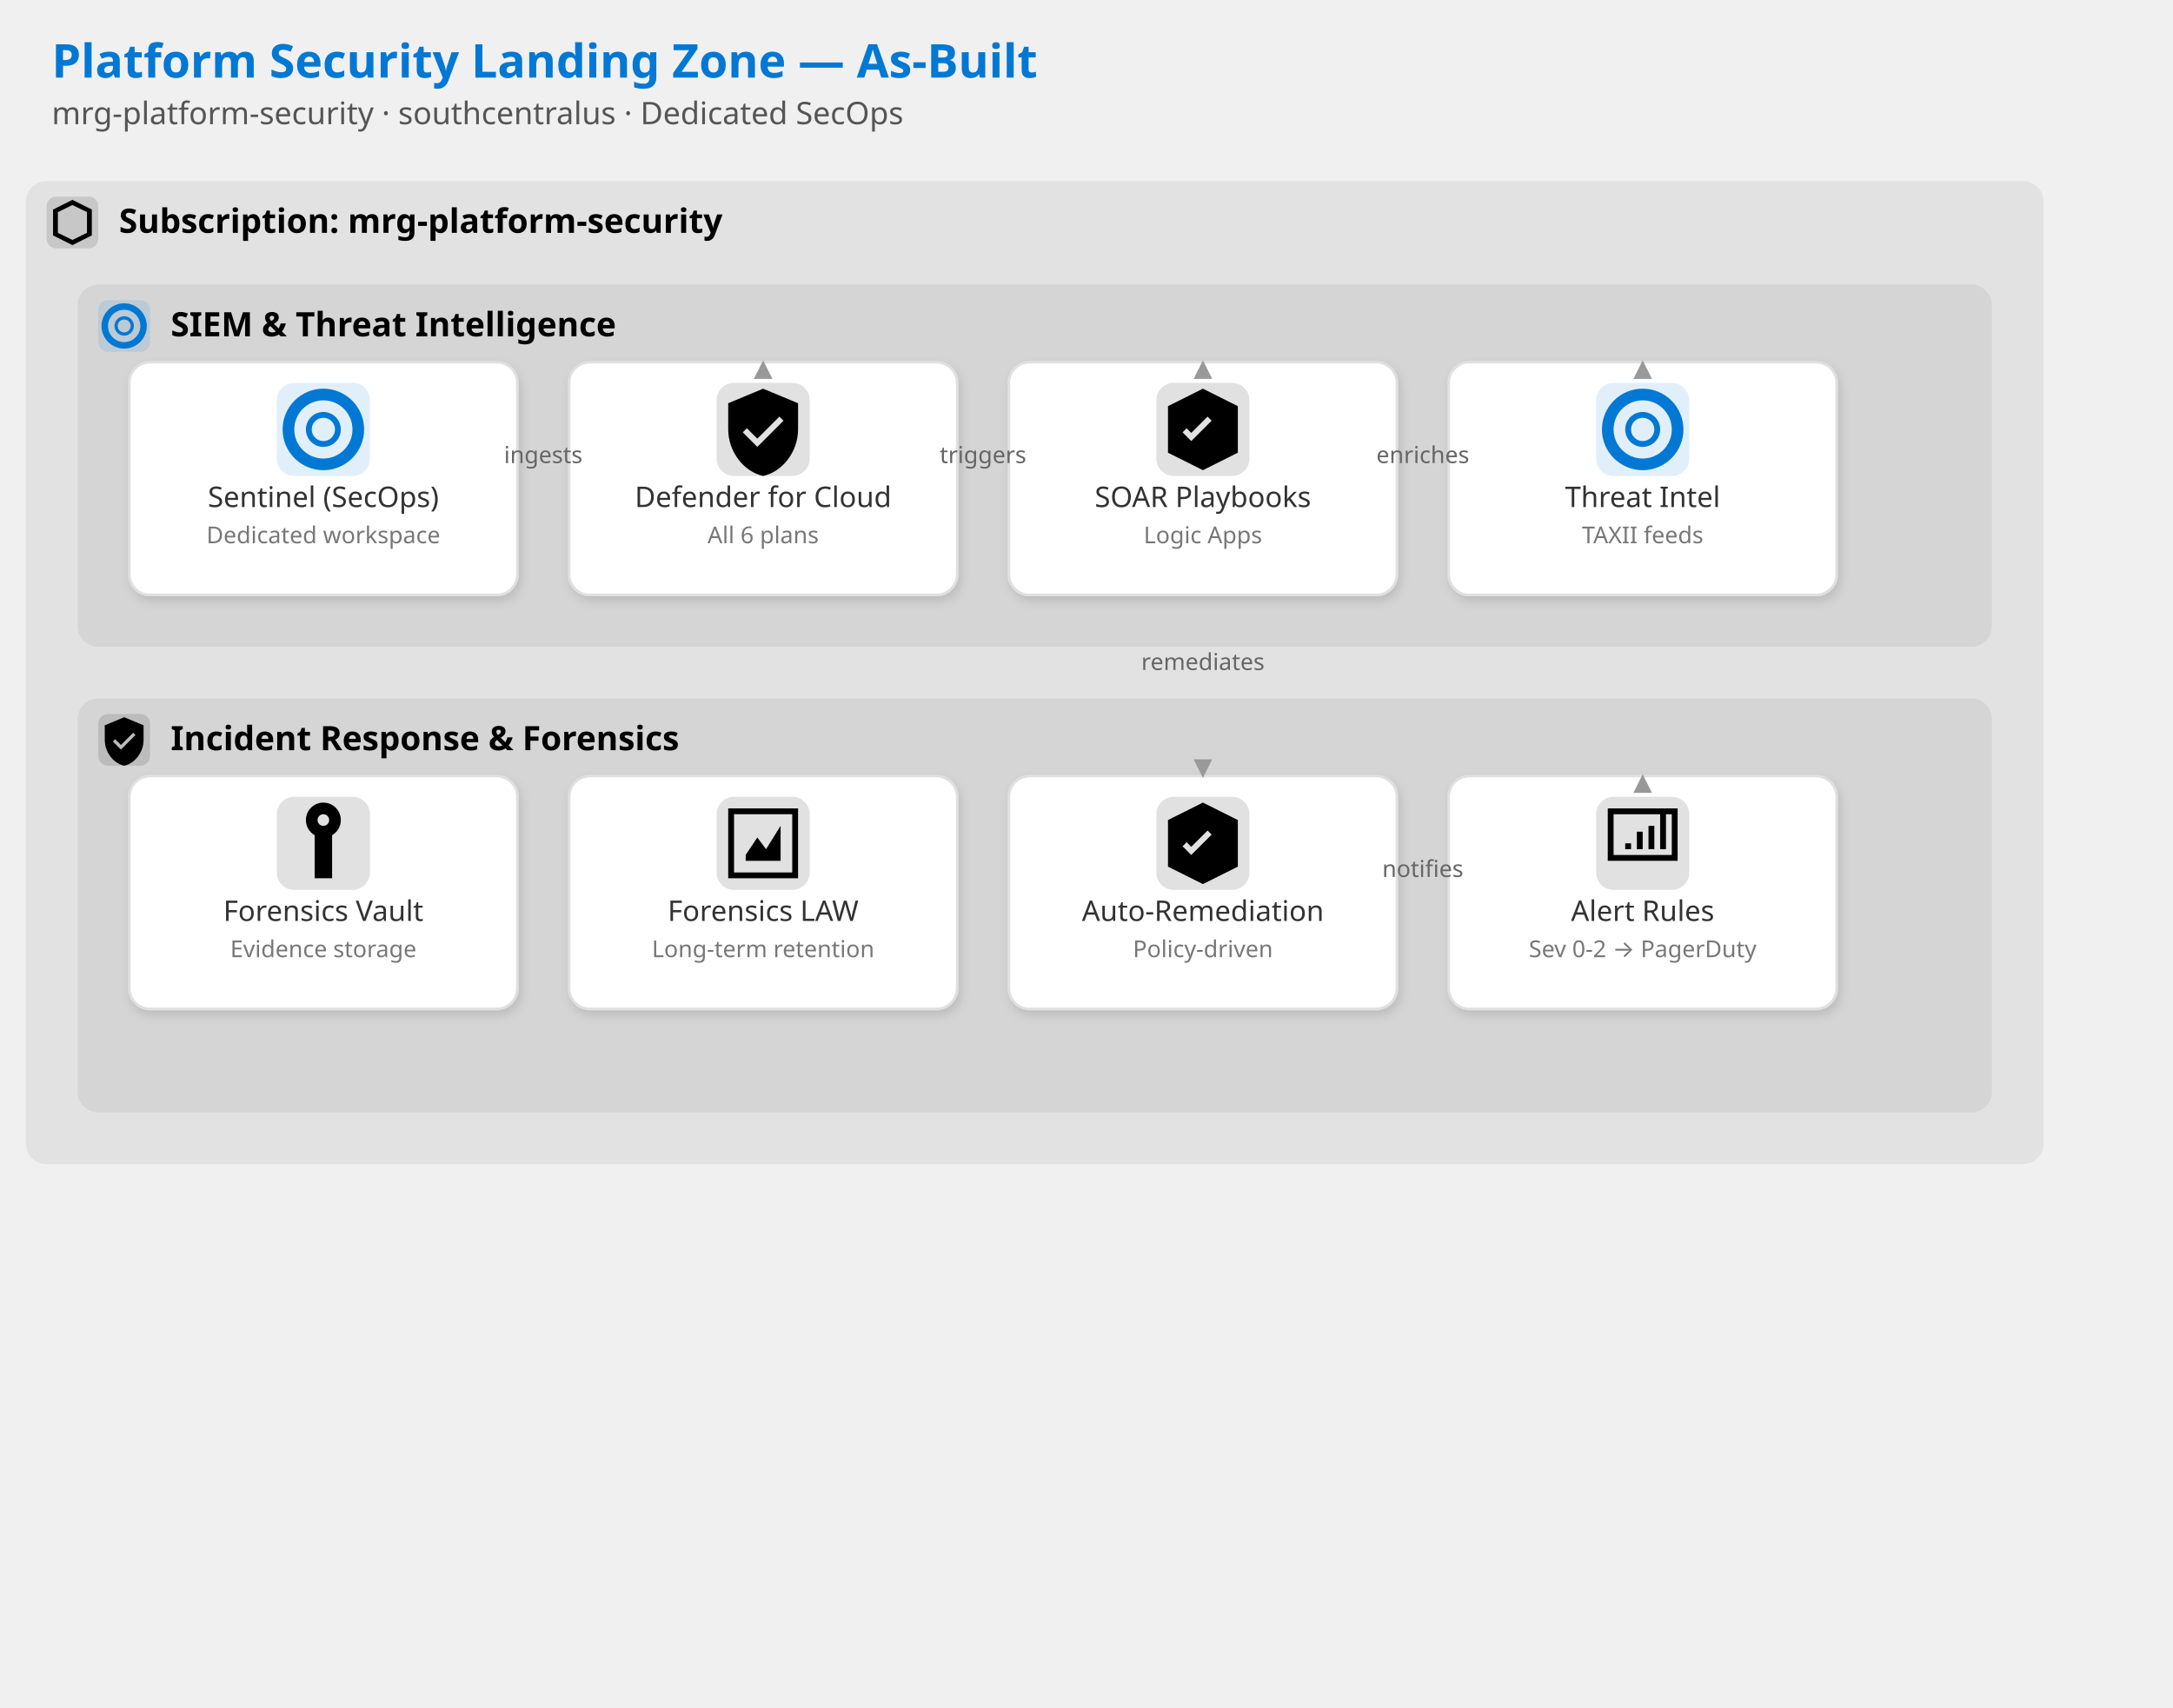
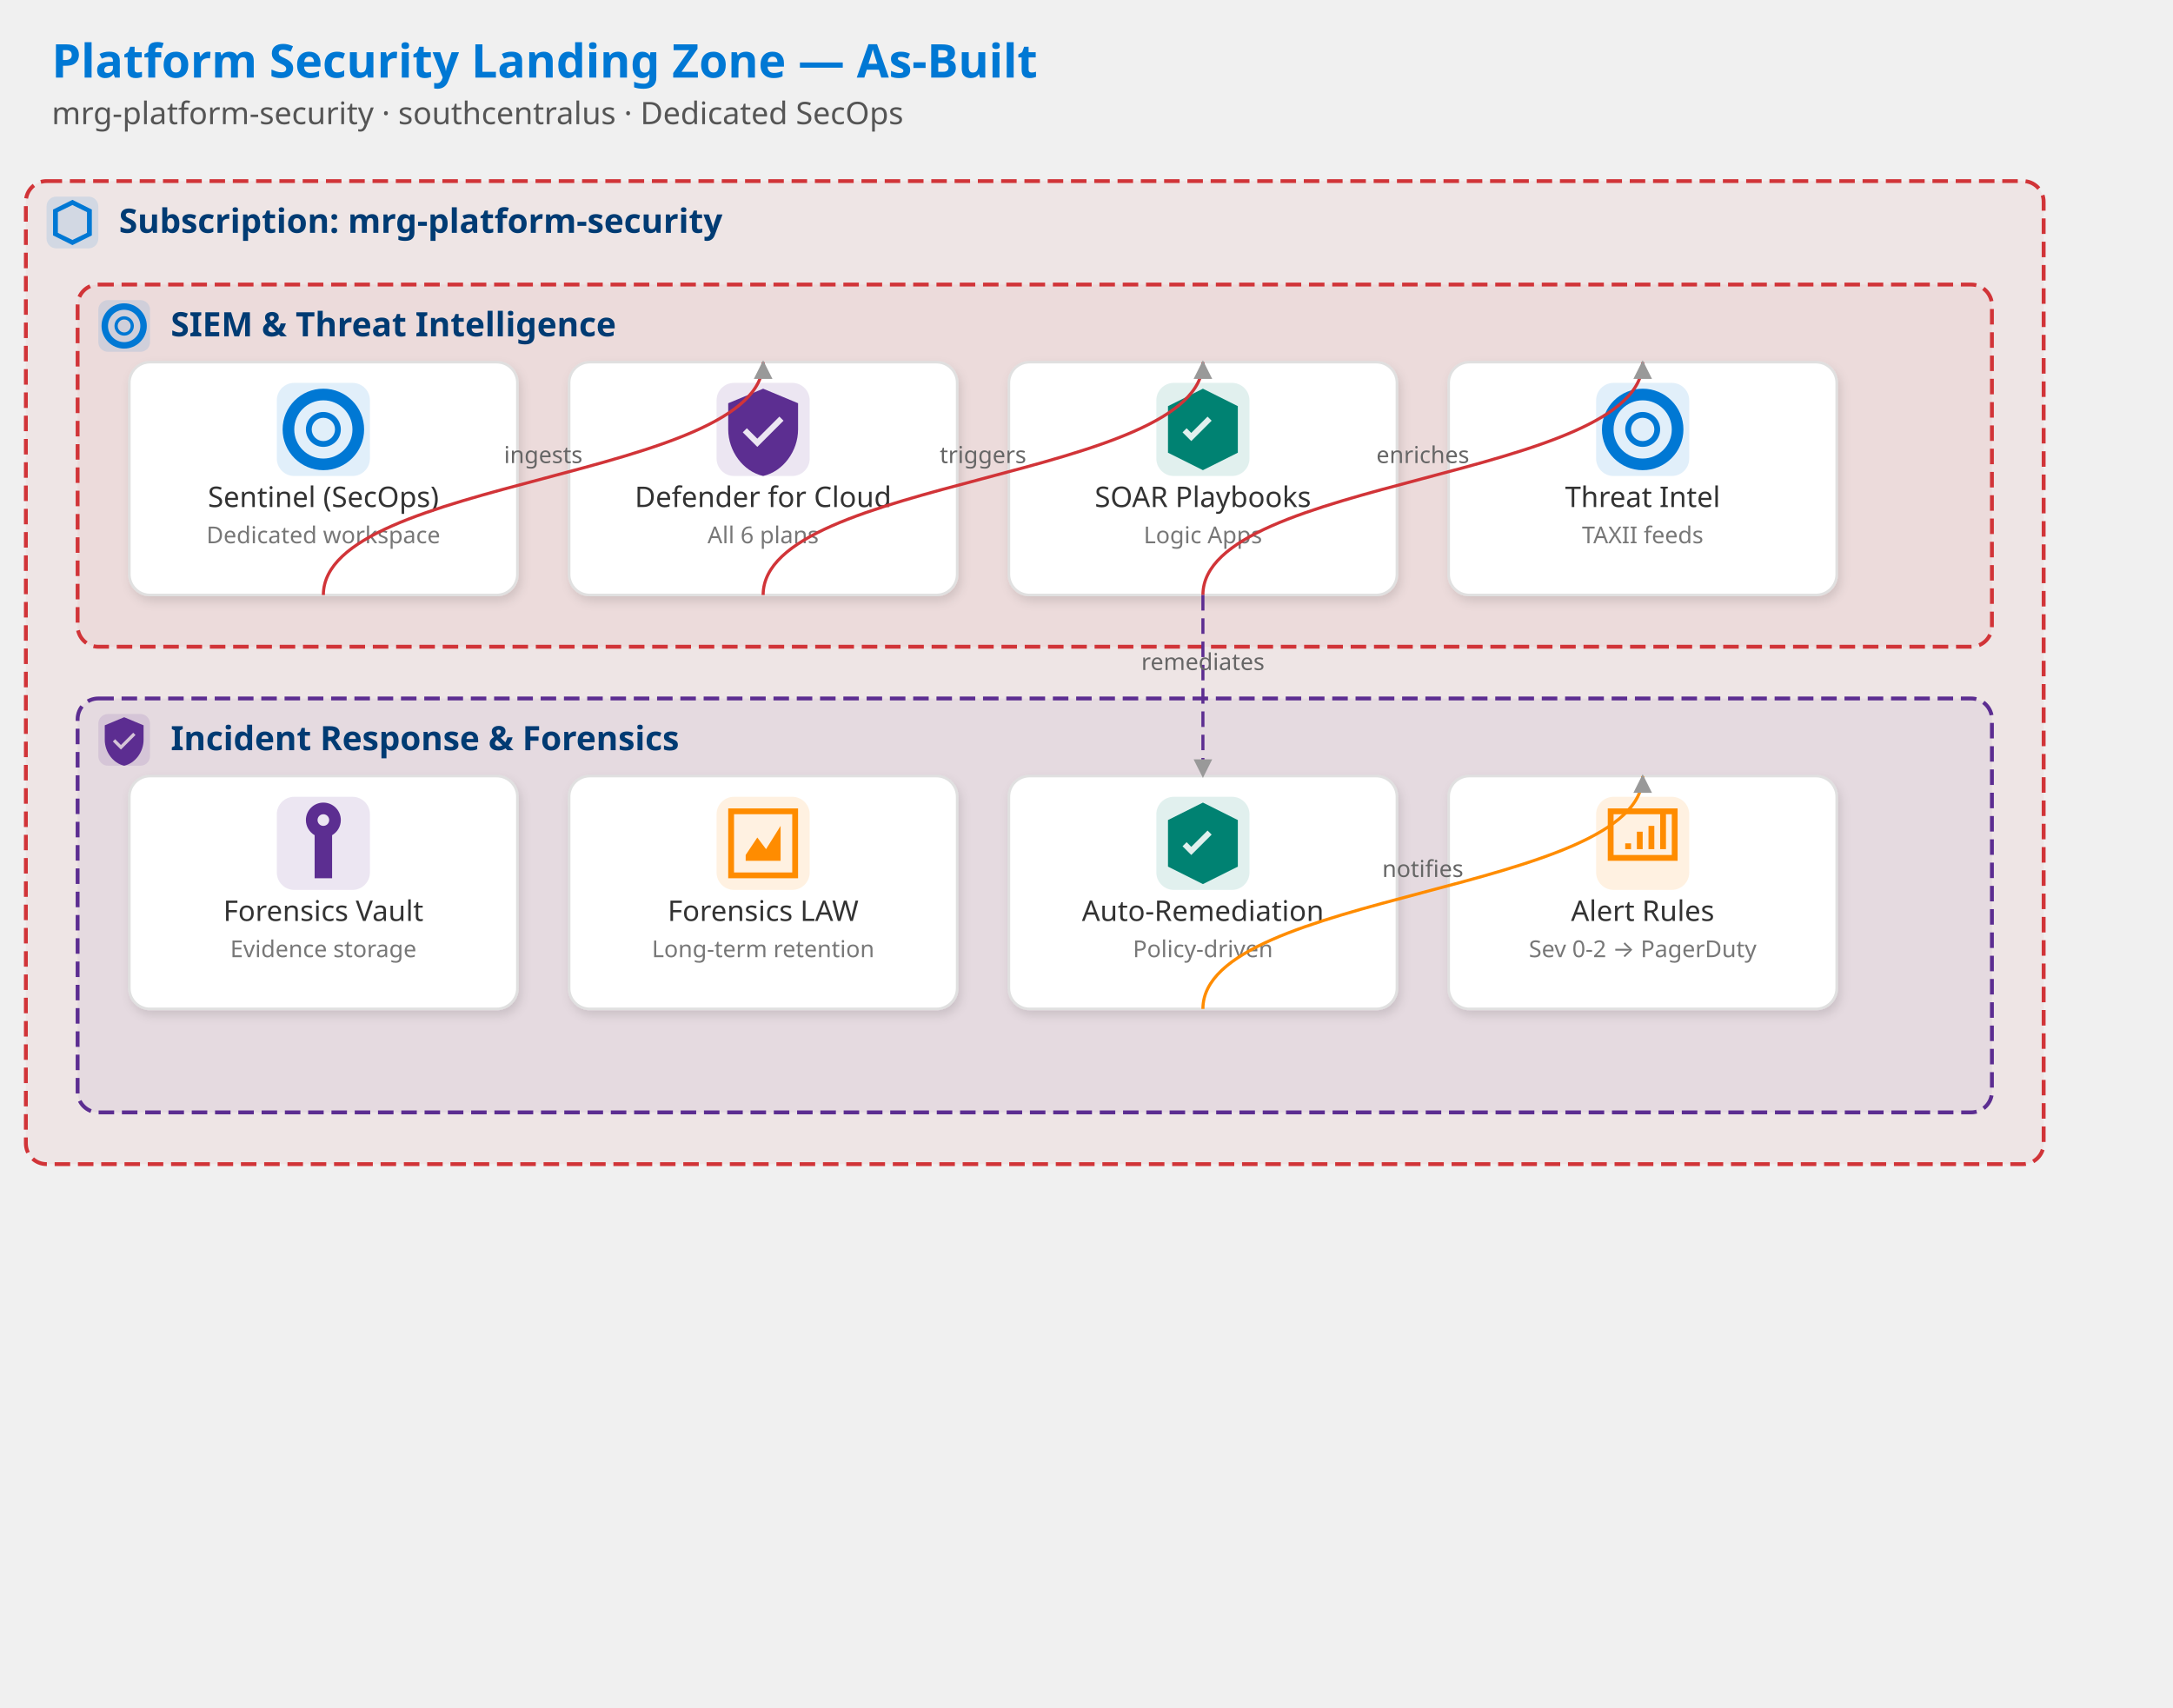
<svg xmlns="http://www.w3.org/2000/svg" viewBox="0 0 840 660" width="840" height="660" font-family="Segoe UI, -apple-system, sans-serif">
  <defs>
    <style>
-       .group-box { fill: AzureColor.LIGHT_GRAY; stroke: #D0D0D0; stroke-width: 1.5; rx: 8; }
-       .group-label { font-size: 13px; font-weight: 600; fill: AzureColor.DARK_BLUE; }
+       .group-box { fill: #F2F2F2; stroke: #D0D0D0; stroke-width: 1.5; rx: 8; }
+       .group-label { font-size: 13px; font-weight: 600; fill: #003B73; }
      .node-label { font-size: 11px; fill: #333; text-anchor: middle; }
      .node-sublabel { font-size: 9px; fill: #777; text-anchor: middle; }
      .edge { stroke: #999; stroke-width: 1.2; fill: none; }
      .edge-dashed { stroke-dasharray: 6 3; }
      .edge-label { font-size: 9px; fill: #666; text-anchor: middle; }
      .title { font-size: 18px; font-weight: 700; fill: #0078D4; }
      .subtitle { font-size: 12px; fill: #555; }
      .icon-bg { rx: 6; ry: 6; }
    </style>
    <filter id="shadow" x="-10%" y="-10%" width="120%" height="130%">
      <feDropShadow dx="1" dy="2" stdDeviation="2" flood-opacity="0.12" />
    </filter>
  </defs>
  <defs>
    <marker id="arrow" viewBox="0 0 10 10" refX="9" refY="5" markerWidth="6" markerHeight="6" orient="auto-start-reverse">
      <path d="M 0 0 L 10 5 L 0 10 z" fill="#999" />
    </marker>
  </defs>
  <text x="20" y="30" class="title">Platform Security Landing Zone — As-Built</text>
  <text x="20" y="48" class="subtitle">mrg-platform-security  ·  southcentralus  ·  Dedicated SecOps</text>
-   <rect x="10" y="70" width="780" height="380" rx="8" fill="AzureColor.RED" fill-opacity="0.06" stroke="AzureColor.RED" stroke-width="1.5" stroke-dasharray="6 3" />
+   <rect x="10" y="70" width="780" height="380" rx="8" fill="#D13438" fill-opacity="0.06" stroke="#D13438" stroke-width="1.5" stroke-dasharray="6 3" />
  <g transform="translate(18,76) scale(0.625)">
-     <rect width="32" height="32" class="icon-bg" fill="AzureColor.BLUE" opacity="0.12" />
-     <path d="M16 2L4 8v16l12 6 12-6V8L16 2zm0 3.2L25 9.6v12.8L16 26.8 7 22.4V9.6L16 5.2z" fill="AzureColor.BLUE" />
+     <rect width="32" height="32" class="icon-bg" fill="#0078D4" opacity="0.12" />
+     <path d="M16 2L4 8v16l12 6 12-6V8L16 2zm0 3.2L25 9.6v12.8L16 26.8 7 22.4V9.6L16 5.2z" fill="#0078D4" />
  </g>
-   <text x="46" y="90" class="group-label" fill="AzureColor.RED">Subscription: mrg-platform-security</text>
-   <rect x="30" y="110" width="740" height="140" rx="8" fill="AzureColor.RED" fill-opacity="0.06" stroke="AzureColor.RED" stroke-width="1.5" stroke-dasharray="6 3" />
+   <text x="46" y="90" class="group-label" fill="#D13438">Subscription: mrg-platform-security</text>
+   <rect x="30" y="110" width="740" height="140" rx="8" fill="#D13438" fill-opacity="0.06" stroke="#D13438" stroke-width="1.5" stroke-dasharray="6 3" />
  <g transform="translate(38,116) scale(0.625)">
    <rect width="32" height="32" class="icon-bg" fill="#0078D4" opacity="0.12" />
    <path d="M16 2C8.27 2 2 8.27 2 16s6.27 14 14 14 14-6.27 14-14S23.73 2 16 2zm0 4c5.52 0 10 4.48 10 10s-4.48 10-10 10S6 21.52 6 16 10.48 6 16 6zm0 4a6 6 0 100 12 6 6 0 000-12zm0 2a4 4 0 110 8 4 4 0 010-8z" fill="#0078D4" />
  </g>
-   <text x="66" y="130" class="group-label" fill="AzureColor.RED">SIEM &amp; Threat Intelligence</text>
-   <rect x="30" y="270" width="740" height="160" rx="8" fill="AzureColor.PURPLE" fill-opacity="0.06" stroke="AzureColor.PURPLE" stroke-width="1.5" stroke-dasharray="6 3" />
+   <text x="66" y="130" class="group-label" fill="#D13438">SIEM &amp; Threat Intelligence</text>
+   <rect x="30" y="270" width="740" height="160" rx="8" fill="#5C2D91" fill-opacity="0.06" stroke="#5C2D91" stroke-width="1.5" stroke-dasharray="6 3" />
  <g transform="translate(38,276) scale(0.625)">
-     <rect width="32" height="32" class="icon-bg" fill="AzureColor.PURPLE" opacity="0.12" />
-     <path d="M16 2L4 7v9c0 7.46 5.12 14.43 12 16 6.88-1.57 12-8.54 12-16V7L16 2zm-2 20l-5-5 1.41-1.41L14 19.17l7.59-7.59L23 13l-9 9z" fill="AzureColor.PURPLE" />
+     <rect width="32" height="32" class="icon-bg" fill="#5C2D91" opacity="0.12" />
+     <path d="M16 2L4 7v9c0 7.46 5.12 14.43 12 16 6.88-1.57 12-8.54 12-16V7L16 2zm-2 20l-5-5 1.41-1.41L14 19.17l7.59-7.59L23 13l-9 9z" fill="#5C2D91" />
  </g>
-   <text x="66" y="290" class="group-label" fill="AzureColor.PURPLE">Incident Response &amp; Forensics</text>
+   <text x="66" y="290" class="group-label" fill="#5C2D91">Incident Response &amp; Forensics</text>
  <g filter="url(#shadow)">
    <rect x="50" y="140" width="150" height="90" rx="8" fill="white" stroke="#E0E0E0" stroke-width="1" />
    <g transform="translate(107.0,148) scale(1.125)">
      <rect width="32" height="32" class="icon-bg" fill="#0078D4" opacity="0.12" />
      <path d="M16 2C8.27 2 2 8.27 2 16s6.27 14 14 14 14-6.27 14-14S23.73 2 16 2zm0 4c5.52 0 10 4.48 10 10s-4.48 10-10 10S6 21.52 6 16 10.48 6 16 6zm0 4a6 6 0 100 12 6 6 0 000-12zm0 2a4 4 0 110 8 4 4 0 010-8z" fill="#0078D4" />
    </g>
    <text x="125.0" y="196" class="node-label">Sentinel (SecOps)</text>
    <text x="125.0" y="210" class="node-sublabel">Dedicated workspace</text>
  </g>
  <g filter="url(#shadow)">
    <rect x="220" y="140" width="150" height="90" rx="8" fill="white" stroke="#E0E0E0" stroke-width="1" />
    <g transform="translate(277.0,148) scale(1.125)">
-       <rect width="32" height="32" class="icon-bg" fill="AzureColor.PURPLE" opacity="0.12" />
-       <path d="M16 2L4 7v9c0 7.46 5.12 14.43 12 16 6.88-1.57 12-8.54 12-16V7L16 2zm-2 20l-5-5 1.41-1.41L14 19.17l7.59-7.59L23 13l-9 9z" fill="AzureColor.PURPLE" />
+       <rect width="32" height="32" class="icon-bg" fill="#5C2D91" opacity="0.12" />
+       <path d="M16 2L4 7v9c0 7.46 5.12 14.43 12 16 6.88-1.57 12-8.54 12-16V7L16 2zm-2 20l-5-5 1.41-1.41L14 19.17l7.59-7.59L23 13l-9 9z" fill="#5C2D91" />
    </g>
    <text x="295.0" y="196" class="node-label">Defender for Cloud</text>
    <text x="295.0" y="210" class="node-sublabel">All 6 plans</text>
  </g>
  <g filter="url(#shadow)">
    <rect x="390" y="140" width="150" height="90" rx="8" fill="white" stroke="#E0E0E0" stroke-width="1" />
    <g transform="translate(447.0,148) scale(1.125)">
-       <rect width="32" height="32" class="icon-bg" fill="AzureColor.TEAL" opacity="0.12" />
-       <path d="M16 2L4 8v16l12 6 12-6V8L16 2zm-4 18l-3-3 1.4-1.4L12 17.2l5.6-5.6L19 13l-7 7z" fill="AzureColor.TEAL" />
+       <rect width="32" height="32" class="icon-bg" fill="#008272" opacity="0.12" />
+       <path d="M16 2L4 8v16l12 6 12-6V8L16 2zm-4 18l-3-3 1.4-1.4L12 17.2l5.6-5.6L19 13l-7 7z" fill="#008272" />
    </g>
    <text x="465.0" y="196" class="node-label">SOAR Playbooks</text>
    <text x="465.0" y="210" class="node-sublabel">Logic Apps</text>
  </g>
  <g filter="url(#shadow)">
    <rect x="560" y="140" width="150" height="90" rx="8" fill="white" stroke="#E0E0E0" stroke-width="1" />
    <g transform="translate(617.0,148) scale(1.125)">
      <rect width="32" height="32" class="icon-bg" fill="#0078D4" opacity="0.12" />
      <path d="M16 2C8.27 2 2 8.27 2 16s6.27 14 14 14 14-6.27 14-14S23.73 2 16 2zm0 4c5.52 0 10 4.48 10 10s-4.48 10-10 10S6 21.52 6 16 10.48 6 16 6zm0 4a6 6 0 100 12 6 6 0 000-12zm0 2a4 4 0 110 8 4 4 0 010-8z" fill="#0078D4" />
    </g>
    <text x="635.0" y="196" class="node-label">Threat Intel</text>
    <text x="635.0" y="210" class="node-sublabel">TAXII feeds</text>
  </g>
  <g filter="url(#shadow)">
    <rect x="50" y="300" width="150" height="90" rx="8" fill="white" stroke="#E0E0E0" stroke-width="1" />
    <g transform="translate(107.0,308) scale(1.125)">
-       <rect width="32" height="32" class="icon-bg" fill="AzureColor.PURPLE" opacity="0.12" />
-       <path d="M16 2a6 6 0 00-6 6c0 2.22 1.21 4.16 3 5.2V28h6V13.2c1.79-1.04 3-2.98 3-5.2a6 6 0 00-6-6zm0 8a2 2 0 110-4 2 2 0 010 4z" fill="AzureColor.PURPLE" />
+       <rect width="32" height="32" class="icon-bg" fill="#5C2D91" opacity="0.12" />
+       <path d="M16 2a6 6 0 00-6 6c0 2.22 1.21 4.16 3 5.2V28h6V13.2c1.79-1.04 3-2.98 3-5.2a6 6 0 00-6-6zm0 8a2 2 0 110-4 2 2 0 010 4z" fill="#5C2D91" />
    </g>
    <text x="125.0" y="356" class="node-label">Forensics Vault</text>
    <text x="125.0" y="370" class="node-sublabel">Evidence storage</text>
  </g>
  <g filter="url(#shadow)">
    <rect x="220" y="300" width="150" height="90" rx="8" fill="white" stroke="#E0E0E0" stroke-width="1" />
    <g transform="translate(277.0,308) scale(1.125)">
-       <rect width="32" height="32" class="icon-bg" fill="AzureColor.ORANGE" opacity="0.12" />
-       <path d="M4 4h24v24H4V4zm2 2v20h20V6H6zm4 14l4-6 3 4 5-8v12H10v-2z" fill="AzureColor.ORANGE" />
+       <rect width="32" height="32" class="icon-bg" fill="#FF8C00" opacity="0.12" />
+       <path d="M4 4h24v24H4V4zm2 2v20h20V6H6zm4 14l4-6 3 4 5-8v12H10v-2z" fill="#FF8C00" />
    </g>
    <text x="295.0" y="356" class="node-label">Forensics LAW</text>
    <text x="295.0" y="370" class="node-sublabel">Long-term retention</text>
  </g>
  <g filter="url(#shadow)">
    <rect x="390" y="300" width="150" height="90" rx="8" fill="white" stroke="#E0E0E0" stroke-width="1" />
    <g transform="translate(447.0,308) scale(1.125)">
-       <rect width="32" height="32" class="icon-bg" fill="AzureColor.TEAL" opacity="0.12" />
-       <path d="M16 2L4 8v16l12 6 12-6V8L16 2zm-4 18l-3-3 1.4-1.4L12 17.2l5.6-5.6L19 13l-7 7z" fill="AzureColor.TEAL" />
+       <rect width="32" height="32" class="icon-bg" fill="#008272" opacity="0.12" />
+       <path d="M16 2L4 8v16l12 6 12-6V8L16 2zm-4 18l-3-3 1.4-1.4L12 17.2l5.6-5.6L19 13l-7 7z" fill="#008272" />
    </g>
    <text x="465.0" y="356" class="node-label">Auto-Remediation</text>
    <text x="465.0" y="370" class="node-sublabel">Policy-driven</text>
  </g>
  <g filter="url(#shadow)">
    <rect x="560" y="300" width="150" height="90" rx="8" fill="white" stroke="#E0E0E0" stroke-width="1" />
    <g transform="translate(617.0,308) scale(1.125)">
-       <rect width="32" height="32" class="icon-bg" fill="AzureColor.ORANGE" opacity="0.12" />
-       <path d="M4 4h24v18H4V4zm2 2v14h20V6H6zm4 10h2v2h-2zm4-4h2v6h-2zm4-2h2v8h-2zm4-4h2v12h-2z" fill="AzureColor.ORANGE" />
+       <rect width="32" height="32" class="icon-bg" fill="#FF8C00" opacity="0.12" />
+       <path d="M4 4h24v18H4V4zm2 2v14h20V6H6zm4 10h2v2h-2zm4-4h2v6h-2zm4-2h2v8h-2zm4-4h2v12h-2z" fill="#FF8C00" />
    </g>
    <text x="635.0" y="356" class="node-label">Alert Rules</text>
    <text x="635.0" y="370" class="node-sublabel">Sev 0-2 → PagerDuty</text>
  </g>
-   <path d="M125.0,230 C125.0,185.0 295.0,185.0 295.0,140" stroke="AzureColor.RED" stroke-width="1.2" fill="none" marker-end="url(#arrow)" />
+   <path d="M125.0,230 C125.0,185.0 295.0,185.0 295.0,140" stroke="#D13438" stroke-width="1.2" fill="none" marker-end="url(#arrow)" />
  <text x="210.0" y="179.0" class="edge-label">ingests</text>
-   <path d="M295.0,230 C295.0,185.0 465.0,185.0 465.0,140" stroke="AzureColor.RED" stroke-width="1.2" fill="none" marker-end="url(#arrow)" />
+   <path d="M295.0,230 C295.0,185.0 465.0,185.0 465.0,140" stroke="#D13438" stroke-width="1.2" fill="none" marker-end="url(#arrow)" />
  <text x="380.0" y="179.0" class="edge-label">triggers</text>
-   <path d="M465.0,230 C465.0,185.0 635.0,185.0 635.0,140" stroke="AzureColor.RED" stroke-width="1.2" fill="none" marker-end="url(#arrow)" />
+   <path d="M465.0,230 C465.0,185.0 635.0,185.0 635.0,140" stroke="#D13438" stroke-width="1.2" fill="none" marker-end="url(#arrow)" />
  <text x="550.0" y="179.0" class="edge-label">enriches</text>
-   <path d="M465.0,230 C465.0,265.0 465.0,265.0 465.0,300" stroke="AzureColor.PURPLE" stroke-width="1.2" fill="none" class="edge-dashed" marker-end="url(#arrow)" />
+   <path d="M465.0,230 C465.0,265.0 465.0,265.0 465.0,300" stroke="#5C2D91" stroke-width="1.2" fill="none" class="edge-dashed" marker-end="url(#arrow)" />
  <text x="465.0" y="259.0" class="edge-label">remediates</text>
-   <path d="M465.0,390 C465.0,345.0 635.0,345.0 635.0,300" stroke="AzureColor.ORANGE" stroke-width="1.2" fill="none" marker-end="url(#arrow)" />
+   <path d="M465.0,390 C465.0,345.0 635.0,345.0 635.0,300" stroke="#FF8C00" stroke-width="1.2" fill="none" marker-end="url(#arrow)" />
  <text x="550.0" y="339.0" class="edge-label">notifies</text>
</svg>
